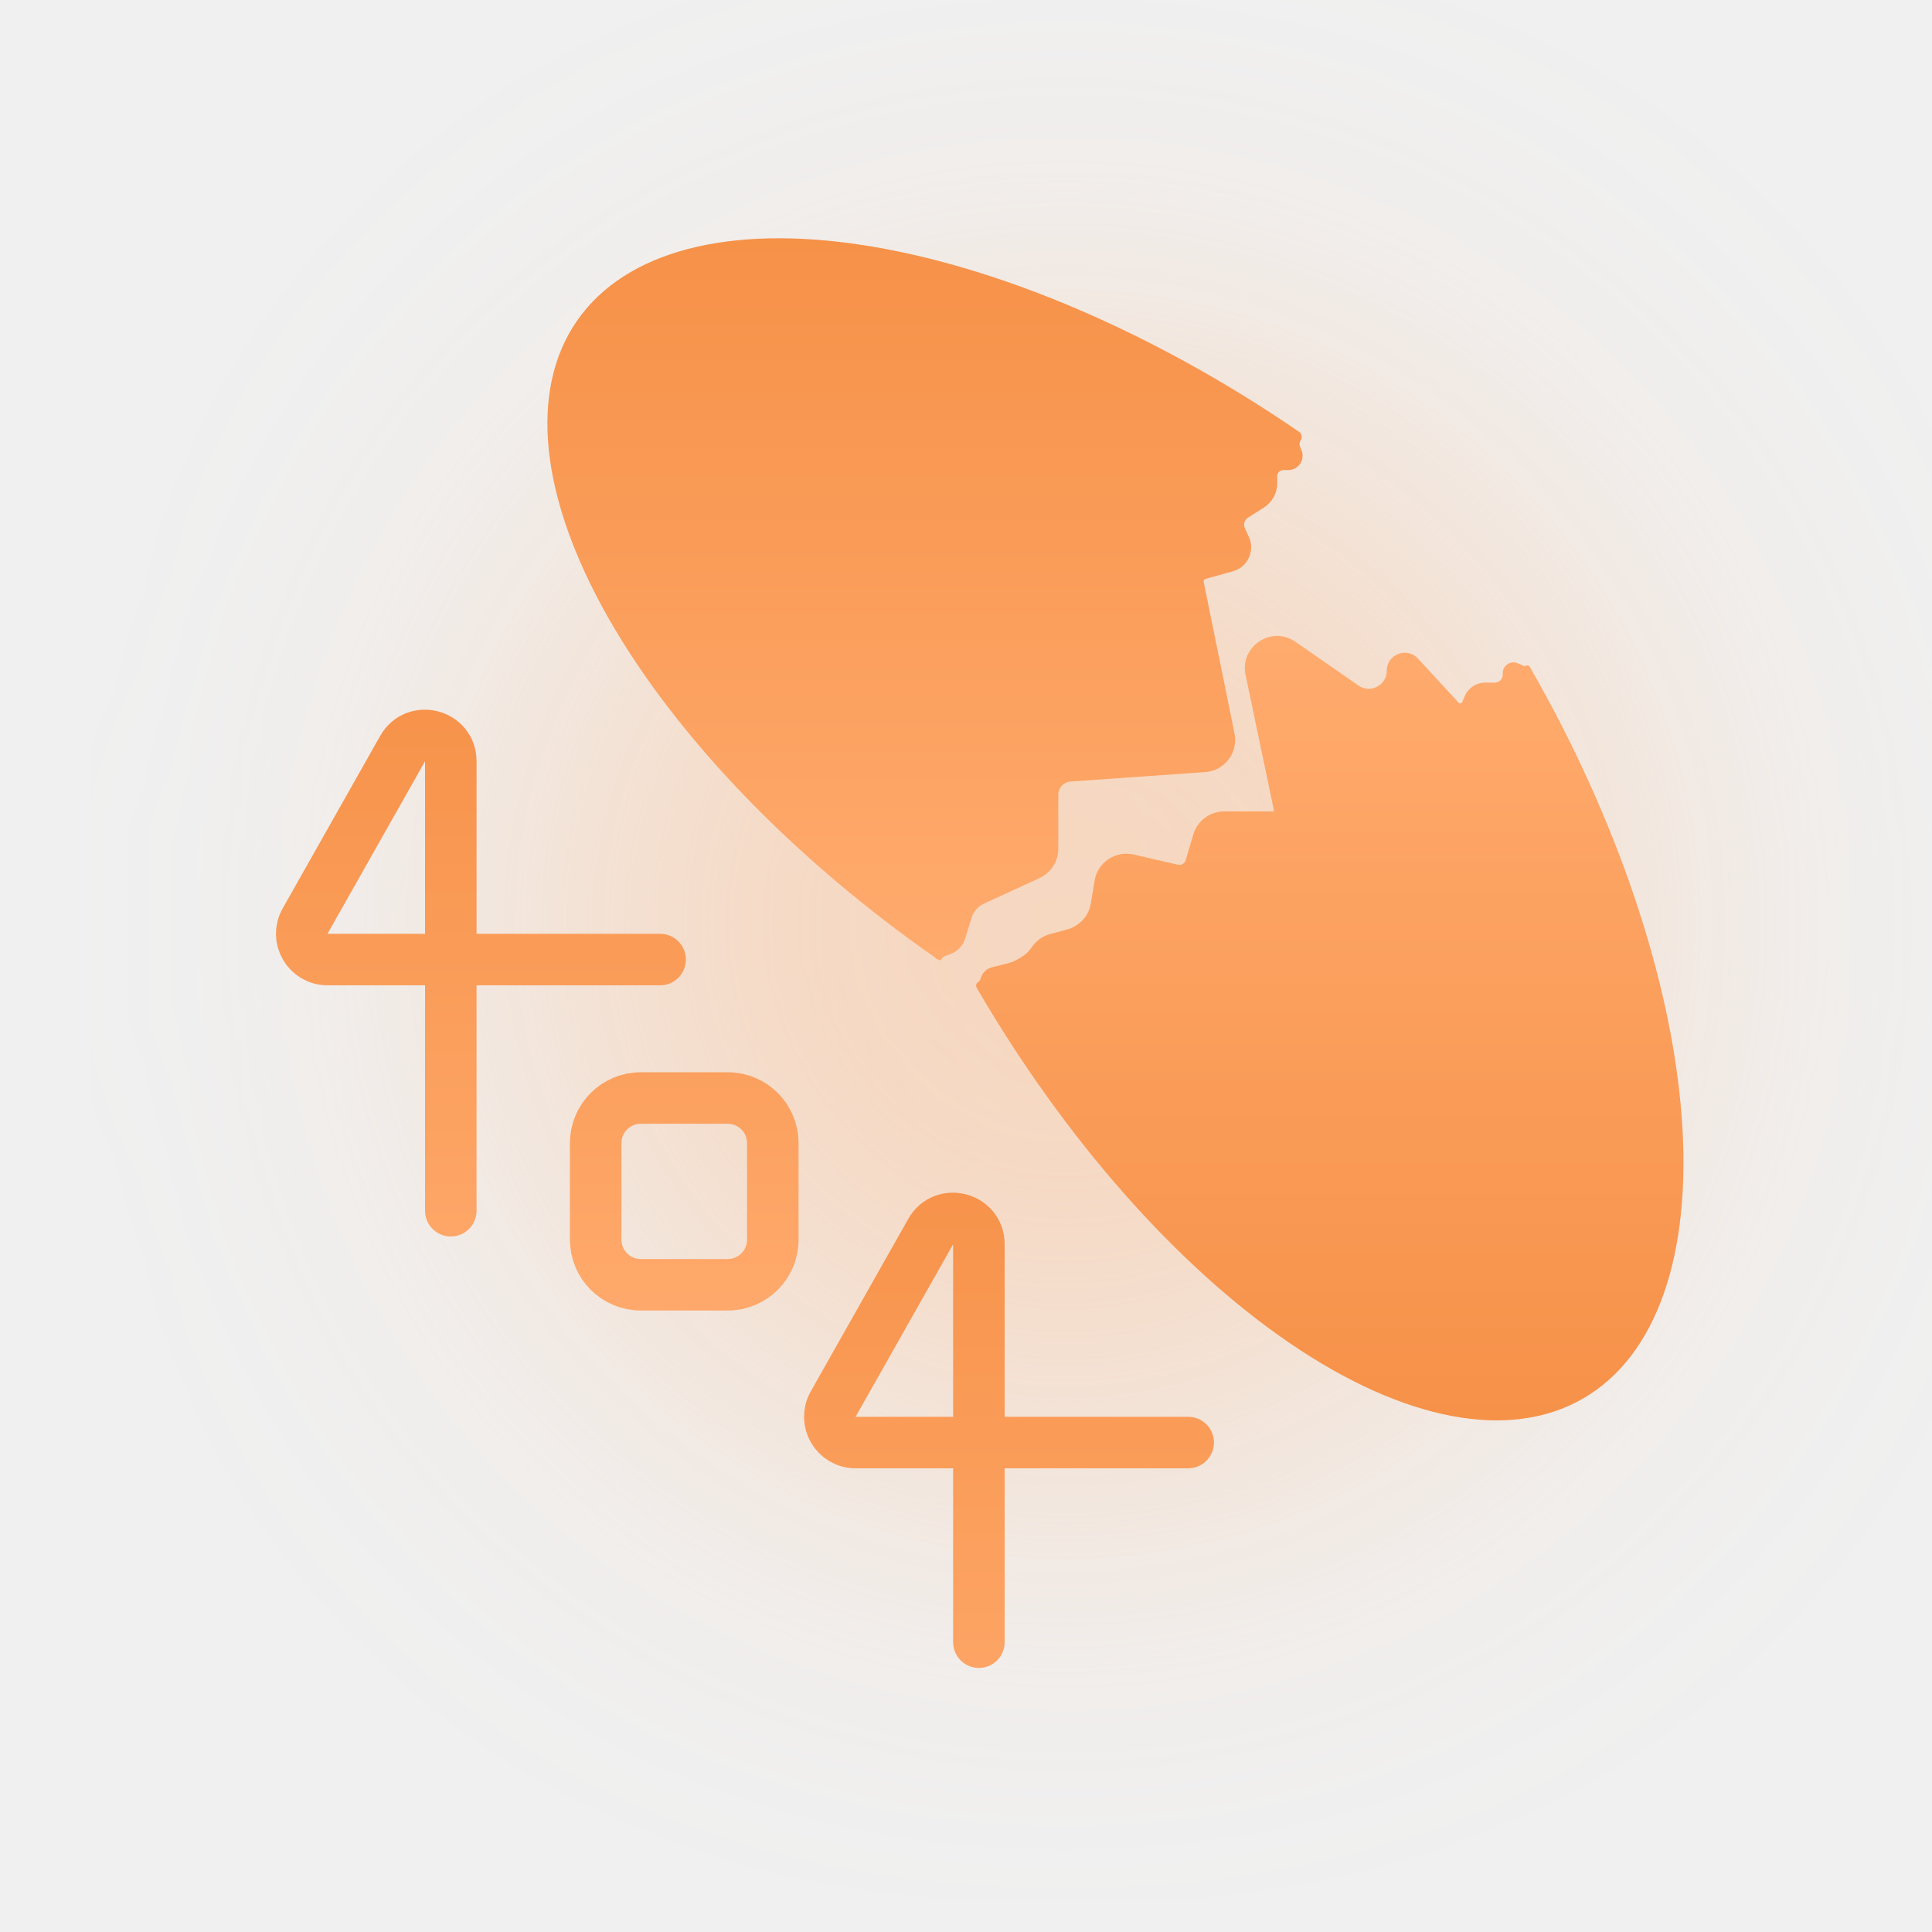
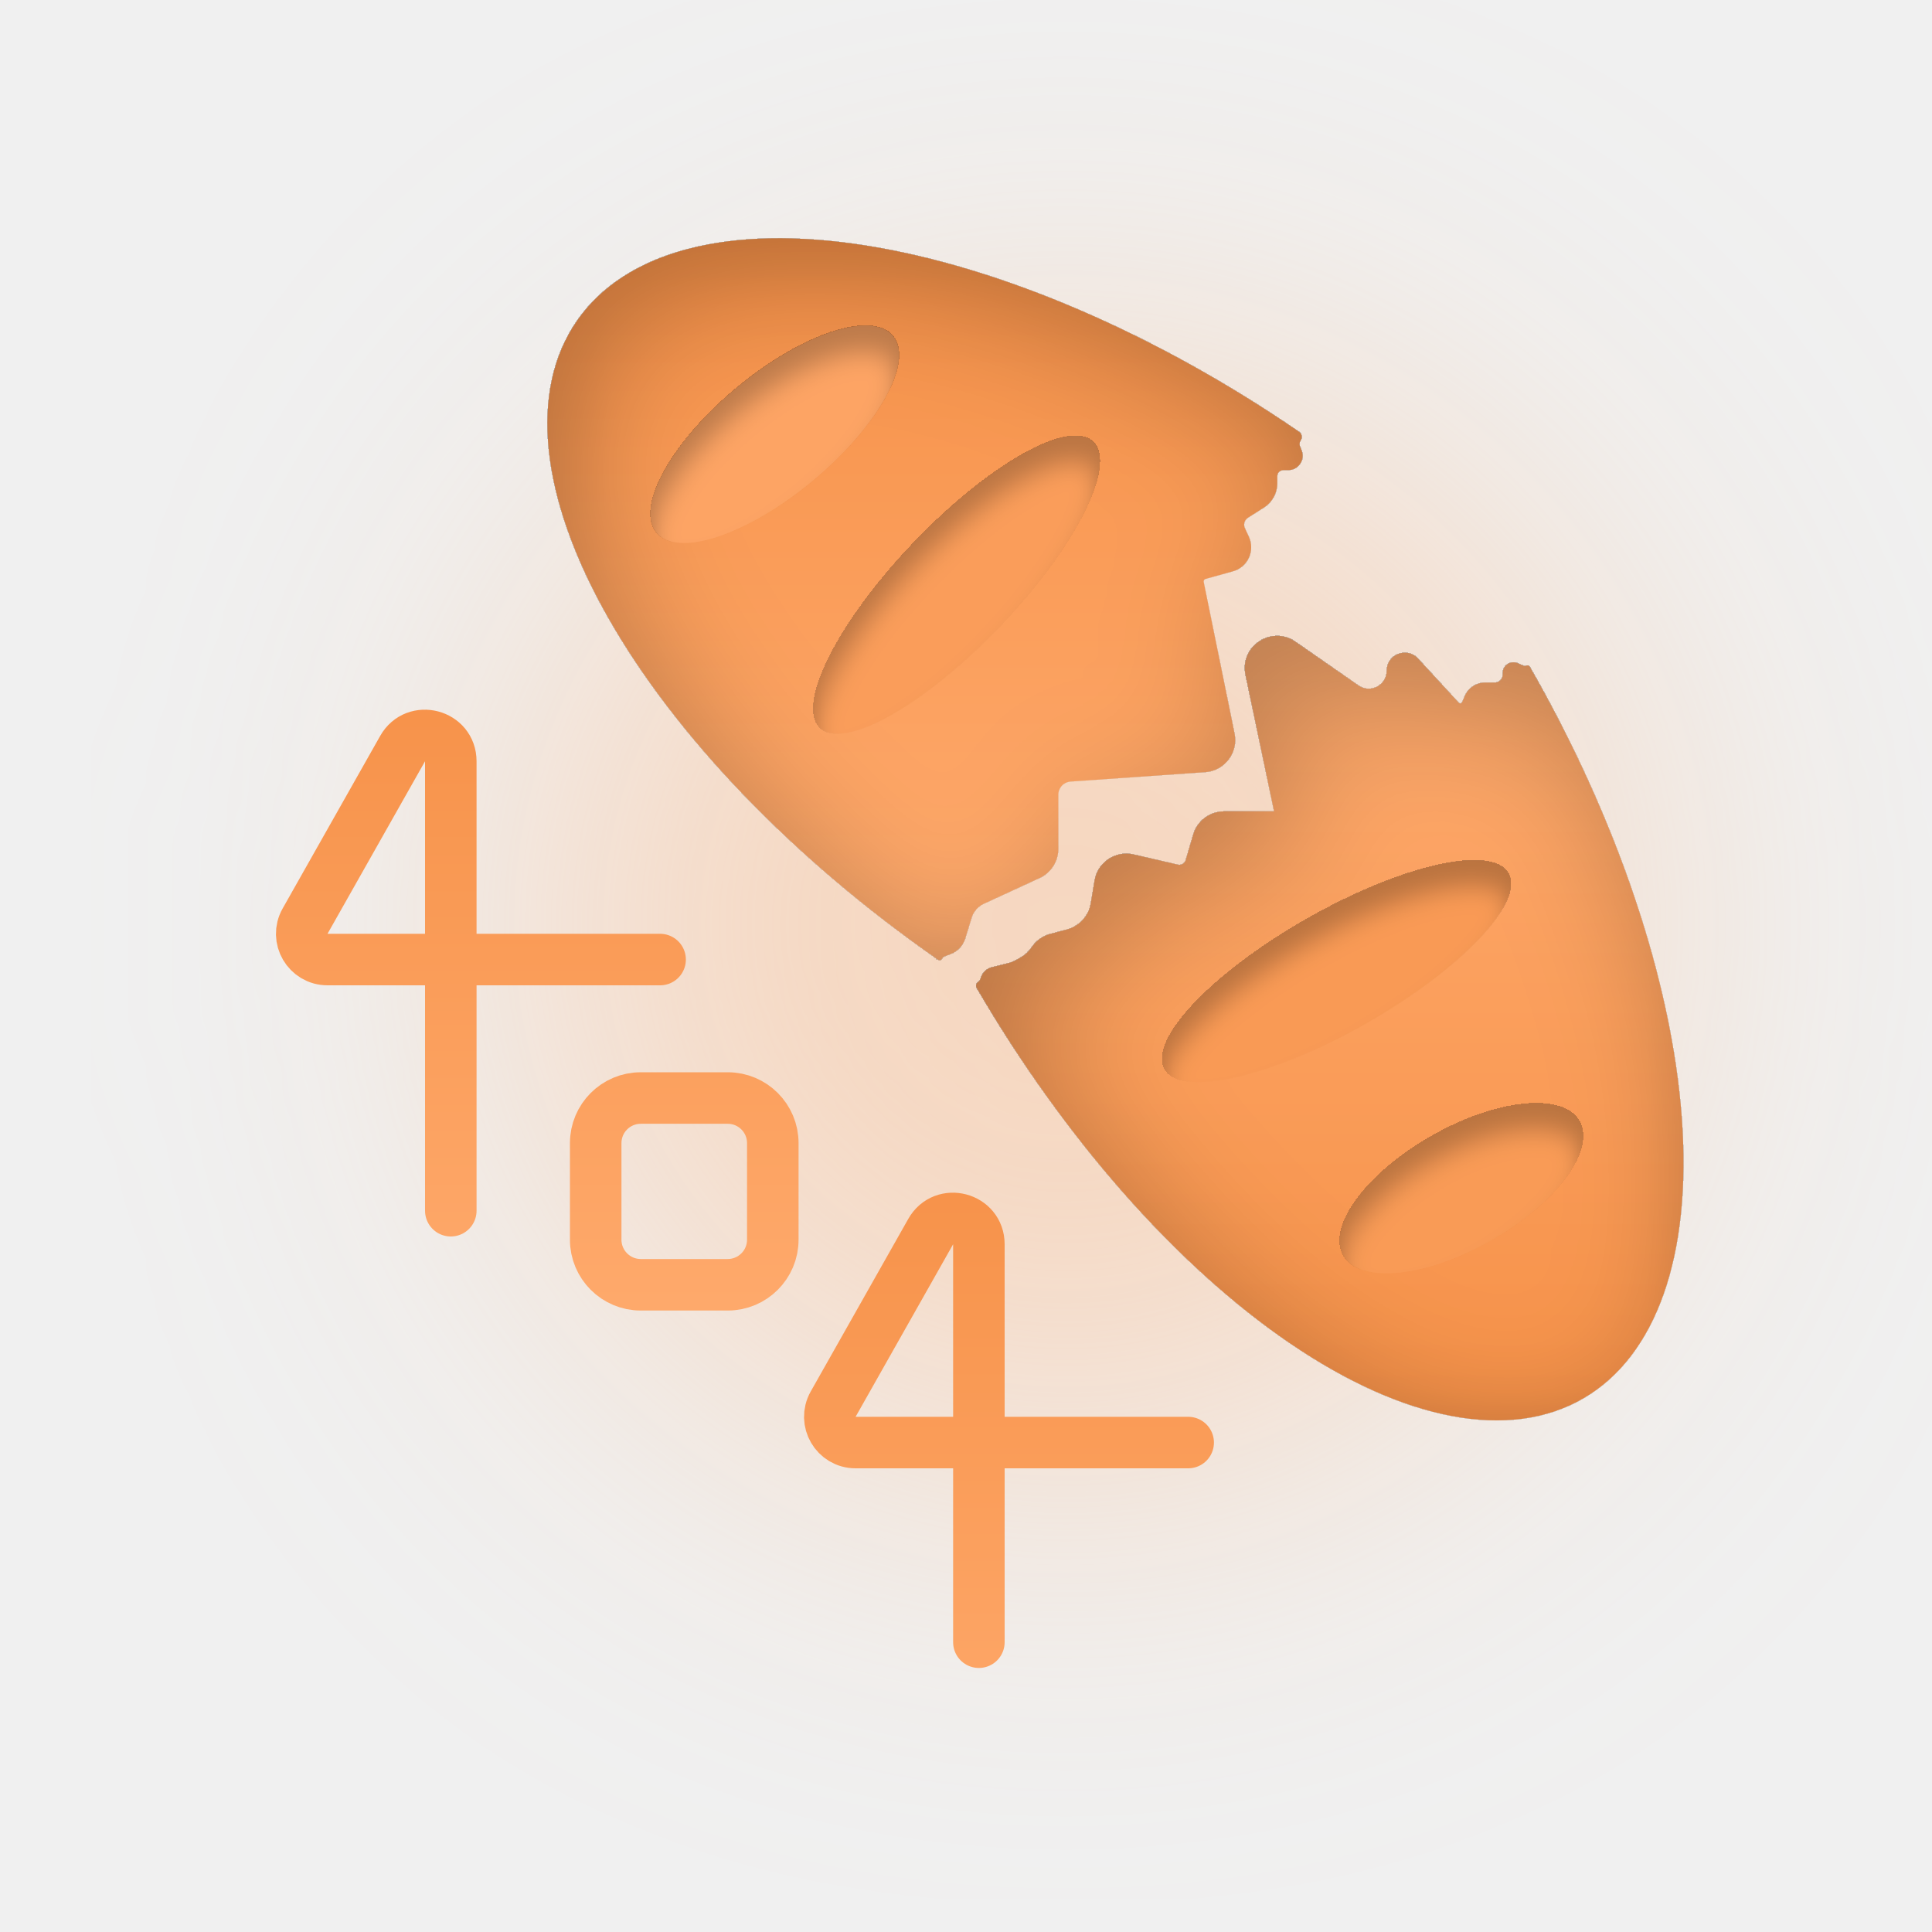
<svg xmlns="http://www.w3.org/2000/svg" width="300" height="300" viewBox="0 0 300 300" fill="none">
  <g clip-path="url(#clip0_120_58)">
    <g filter="url(#filter0_f_120_58)">
      <circle cx="165.5" cy="143.5" r="84.5" fill="#FFB178" fill-opacity="0.4" />
    </g>
-     <path d="M89.592 49.818C97.087 38.991 113.194 34.781 134.371 38.116C155.297 41.411 179.479 51.806 201.714 67.048C202.156 67.351 202.266 67.956 201.961 68.396V68.396C201.776 68.664 201.737 69.006 201.858 69.309L202.109 69.937C202.695 71.401 201.617 72.994 200.04 72.994H199.272C198.964 72.994 198.675 73.145 198.499 73.399V73.399C198.391 73.556 198.332 73.742 198.332 73.933V75.037C198.332 76.567 197.551 77.991 196.26 78.812L193.785 80.387C193.639 80.479 193.514 80.6 193.416 80.741V80.741C193.155 81.117 193.113 81.603 193.305 82.019L193.923 83.358C194.924 85.526 193.744 88.074 191.443 88.712L187.196 89.892C187.105 89.917 187.025 89.974 186.971 90.051V90.051C186.908 90.142 186.885 90.255 186.907 90.364L191.696 113.908C192.298 116.868 190.159 119.681 187.146 119.892L166.229 121.36C165.612 121.403 165.047 121.724 164.695 122.233V122.233C164.459 122.575 164.332 122.979 164.332 123.394V131.794C164.332 133.745 163.198 135.517 161.427 136.334L152.756 140.336C152.187 140.599 151.698 141.01 151.34 141.526V141.526C151.135 141.822 150.977 142.148 150.871 142.493L149.882 145.707C149.535 146.834 148.686 147.736 147.582 148.149L146.649 148.499C146.529 148.544 146.426 148.624 146.353 148.73L146.209 148.939C146.092 149.109 145.859 149.151 145.689 149.032C145.644 149 145.598 148.968 145.552 148.936C145.537 148.926 145.517 148.923 145.5 148.93L145.455 148.947C145.418 148.961 145.384 148.919 145.407 148.885V148.885C145.42 148.867 145.415 148.842 145.397 148.829C123.212 133.36 104.89 114.329 94.406 95.849C83.829 77.203 82.097 60.645 89.592 49.818Z" fill="url(#paint0_linear_120_58)" />
-     <path d="M210.944 106.449C212.797 107.735 215.332 106.408 215.332 104.152V104.152C215.332 101.607 218.458 100.387 220.183 102.259L226.503 109.12C226.608 109.233 226.777 109.259 226.91 109.182V109.182C226.972 109.146 227.02 109.092 227.048 109.026L227.455 108.076C227.997 106.813 229.239 105.993 230.614 105.993H232.099C232.318 105.993 232.534 105.936 232.724 105.826V105.826C233.11 105.603 233.348 105.19 233.348 104.744V104.508C233.348 103.318 234.565 102.515 235.659 102.984L236.612 103.392C236.73 103.442 236.865 103.434 236.976 103.37V103.37C237.171 103.258 237.421 103.326 237.533 103.521C251.069 127.069 259.556 152.221 261.14 173.493C262.731 194.872 257.218 210.581 245.815 217.165C234.411 223.749 218.05 220.668 200.331 208.601C182.754 196.63 165.268 176.788 151.66 153.384C151.479 153.072 151.586 152.671 151.898 152.49V152.49C152.025 152.417 152.124 152.303 152.178 152.167L152.398 151.617C152.681 150.911 153.285 150.384 154.022 150.2L156.595 149.556C157.045 149.443 157.478 149.268 157.88 149.036L158.535 148.658C159.154 148.301 159.689 147.816 160.104 147.234L160.304 146.955C160.979 146.01 161.962 145.33 163.084 145.031L165.671 144.341C166.095 144.228 166.502 144.059 166.883 143.839L166.95 143.801C168.244 143.053 169.136 141.767 169.381 140.293L169.974 136.739C170.447 133.896 173.221 132.041 176.03 132.689L182.893 134.273C183.149 134.333 183.419 134.292 183.647 134.16V134.16C183.877 134.027 184.048 133.81 184.123 133.554L185.292 129.582C185.918 127.454 187.871 125.993 190.089 125.993H197.778C197.788 125.993 197.798 125.991 197.806 125.986V125.986C197.828 125.973 197.839 125.949 197.834 125.925L193.407 104.786C192.48 100.361 197.436 97.076 201.151 99.653L210.944 106.449Z" fill="url(#paint1_linear_120_58)" />
-     <path d="M102.5 149H50.856C47.793 149 45.866 145.698 47.373 143.032L62.518 116.238C64.541 112.658 70 114.094 70 118.206V188M108 170.5H99.5C95.634 170.5 92.5 173.634 92.5 177.5V192.5C92.5 196.366 95.634 199.5 99.5 199.5H113C116.866 199.5 120 196.366 120 192.5V177.5C120 173.634 116.866 170.5 113 170.5H108Z" stroke="url(#paint2_linear_120_58)" stroke-width="8" stroke-linecap="round" stroke-linejoin="round" />
-     <path d="M184.5 224H132.856C129.793 224 127.866 220.698 129.373 218.032L144.518 191.238C146.541 187.658 152 189.094 152 193.206V255" stroke="url(#paint3_linear_120_58)" stroke-width="8" stroke-linecap="round" stroke-linejoin="round" />
+     <path d="M102.5 149H50.856C47.793 149 45.866 145.698 47.373 143.032L62.518 116.238C64.541 112.658 70 114.094 70 118.206V188M108 170.5H99.5C95.634 170.5 92.5 173.634 92.5 177.5V192.5C92.5 196.366 95.634 199.5 99.5 199.5H113C116.866 199.5 120 196.366 120 192.5V177.5C120 173.634 116.866 170.5 113 170.5H108Z" stroke="url(#paint0_linear_120_58)" stroke-width="8" stroke-linecap="round" stroke-linejoin="round" />
+     <path d="M184.5 224H132.856C129.793 224 127.866 220.698 129.373 218.032L144.518 191.238C146.541 187.658 152 189.094 152 193.206V255" stroke="url(#paint1_linear_120_58)" stroke-width="8" stroke-linecap="round" stroke-linejoin="round" />
+     <g filter="url(#filter1_i_120_58)">
+       <path d="M193.407 104.786C192.48 100.361 197.436 97.076 201.151 99.653L210.944 106.448C212.798 107.734 215.332 106.408 215.332 104.152C215.332 101.607 218.458 100.387 220.183 102.259L226.504 109.12C226.608 109.233 226.777 109.259 226.91 109.182C226.972 109.146 227.021 109.092 227.049 109.026L227.456 108.076C227.997 106.813 229.24 105.993 230.614 105.993H232.099C232.318 105.993 232.534 105.936 232.724 105.826C233.11 105.603 233.348 105.19 233.348 104.744V104.508C233.348 103.318 234.565 102.515 235.659 102.983L236.611 103.392C236.729 103.442 236.864 103.434 236.975 103.37C237.171 103.258 237.421 103.325 237.533 103.52C251.069 127.069 259.556 152.221 261.14 173.493C262.731 194.872 257.218 210.581 245.814 217.165C234.41 223.749 218.05 220.668 200.331 208.601C182.754 196.629 165.268 176.788 151.66 153.384C151.479 153.072 151.586 152.671 151.898 152.49C152.025 152.417 152.123 152.303 152.178 152.167L152.398 151.617C152.681 150.912 153.285 150.385 154.022 150.2L156.595 149.556C157.045 149.443 157.478 149.268 157.88 149.036L158.535 148.658C159.154 148.301 159.689 147.816 160.104 147.234L160.304 146.955C160.979 146.01 161.962 145.329 163.084 145.03L165.671 144.341C166.095 144.228 166.503 144.059 166.883 143.84L166.95 143.801C168.244 143.054 169.136 141.767 169.382 140.293L169.974 136.739C170.448 133.896 173.221 132.041 176.03 132.689L182.893 134.273C183.15 134.332 183.42 134.292 183.647 134.16C183.878 134.027 184.048 133.81 184.123 133.555L185.292 129.582C185.918 127.454 187.871 125.993 190.089 125.993H197.778C197.788 125.993 197.798 125.99 197.807 125.985C197.828 125.973 197.839 125.949 197.834 125.925L193.407 104.786Z" fill="url(#paint2_linear_120_58)" />
+     </g>
+     <g filter="url(#filter2_i_120_58)">
+       <path d="M89.592 49.817C97.086 38.99 113.194 34.781 134.371 38.116C155.297 41.411 179.479 51.806 201.715 67.048C202.156 67.351 202.267 67.957 201.962 68.397C201.776 68.664 201.737 69.007 201.858 69.309L202.109 69.938C202.695 71.402 201.617 72.993 200.041 72.994H199.271C198.963 72.994 198.675 73.145 198.5 73.398C198.391 73.555 198.332 73.742 198.332 73.933V75.037C198.332 76.567 197.55 77.991 196.26 78.812L193.784 80.387C193.639 80.48 193.513 80.6 193.415 80.742C193.155 81.118 193.113 81.603 193.305 82.018L193.923 83.357C194.924 85.525 193.743 88.074 191.442 88.713L187.195 89.892C187.104 89.917 187.024 89.974 186.971 90.052C186.908 90.143 186.885 90.256 186.907 90.364L191.696 113.909C192.298 116.868 190.159 119.682 187.146 119.893L166.228 121.36C165.611 121.403 165.046 121.725 164.694 122.235C164.459 122.576 164.332 122.98 164.332 123.394V131.794C164.332 133.745 163.198 135.517 161.428 136.334L152.756 140.336C152.186 140.599 151.697 141.011 151.34 141.527C151.135 141.823 150.977 142.149 150.871 142.493L149.882 145.707C149.535 146.834 148.686 147.736 147.582 148.15L146.649 148.499C146.529 148.544 146.426 148.625 146.353 148.73L146.209 148.939C146.091 149.109 145.859 149.151 145.689 149.033C145.643 149.001 145.597 148.969 145.552 148.937C145.536 148.926 145.517 148.924 145.5 148.93L145.455 148.948C145.418 148.962 145.384 148.919 145.407 148.886C145.42 148.868 145.415 148.842 145.396 148.83C123.212 133.361 104.89 114.329 94.406 95.849C83.829 77.203 82.097 60.644 89.592 49.817Z" fill="url(#paint3_linear_120_58)" />
+     </g>
+     <g filter="url(#filter3_i_120_58)">
+       <ellipse cx="120.303" cy="67.44" rx="23.869" ry="9.32" transform="rotate(-39.8056 120.303 67.4404)" fill="#FDA464" />
+     </g>
+     <g filter="url(#filter4_i_120_58)">
+       <ellipse cx="148.539" cy="90.803" rx="30.684" ry="9.32" transform="rotate(-46.3548 148.539 90.8034)" fill="#FA9D5A" />
+     </g>
+     <g filter="url(#filter5_i_120_58)">
+       <ellipse cx="207.539" cy="150.803" rx="30.684" ry="9.32" transform="rotate(-29.667 207.539 150.803)" fill="#F99A55" />
+     </g>
+     <g filter="url(#filter6_i_120_58)">
+       <ellipse cx="226.916" cy="184.524" rx="21.064" ry="9.32" transform="rotate(-29.667 226.916 184.524)" fill="#F99B56" />
+     </g>
  </g>
  <defs>
    <filter id="filter0_f_120_58" x="14.2" y="-7.8" width="302.6" height="302.6" filterUnits="userSpaceOnUse" color-interpolation-filters="sRGB">
      <feFlood flood-opacity="0" result="BackgroundImageFix" />
      <feBlend mode="normal" in="SourceGraphic" in2="BackgroundImageFix" result="shape" />
      <feGaussianBlur stdDeviation="33.4" result="effect1_foregroundBlur_120_58" />
    </filter>
-     <linearGradient id="paint0_linear_120_58" x1="144.167" y1="37" x2="144.167" y2="149.247" gradientUnits="userSpaceOnUse">
+     <filter id="filter1_i_120_58" x="151.572" y="98.745" width="113.837" height="126.811" filterUnits="userSpaceOnUse" color-interpolation-filters="sRGB">
+       <feFlood flood-opacity="0" result="BackgroundImageFix" />
+       <feBlend mode="normal" in="SourceGraphic" in2="BackgroundImageFix" result="shape" />
+       <feColorMatrix in="SourceAlpha" type="matrix" values="0 0 0 0 0 0 0 0 0 0 0 0 0 0 0 0 0 0 127 0" result="hardAlpha" />
+       <feOffset dx="4" dy="5" />
+       <feGaussianBlur stdDeviation="10.2" />
+       <feComposite in2="hardAlpha" operator="arithmetic" k2="-1" k3="1" />
+       <feColorMatrix type="matrix" values="0 0 0 0 0 0 0 0 0 0 0 0 0 0 0 0 0 0 0.25 0" />
+       <feBlend mode="normal" in2="shape" result="effect1_innerShadow_120_58" />
+     </filter>
+     <filter id="filter2_i_120_58" x="85" y="37" width="121.271" height="117.1" filterUnits="userSpaceOnUse" color-interpolation-filters="sRGB">
+       <feFlood flood-opacity="0" result="BackgroundImageFix" />
+       <feBlend mode="normal" in="SourceGraphic" in2="BackgroundImageFix" result="shape" />
+       <feColorMatrix in="SourceAlpha" type="matrix" values="0 0 0 0 0 0 0 0 0 0 0 0 0 0 0 0 0 0 127 0" result="hardAlpha" />
+       <feOffset dx="4" dy="5" />
+       <feGaussianBlur stdDeviation="10.2" />
+       <feComposite in2="hardAlpha" operator="arithmetic" k2="-1" k3="1" />
+       <feColorMatrix type="matrix" values="0 0 0 0 0 0 0 0 0 0 0 0 0 0 0 0 0 0 0.25 0" />
+       <feBlend mode="normal" in2="shape" result="effect1_innerShadow_120_58" />
+     </filter>
+     <filter id="filter3_i_120_58" x="101.015" y="50.562" width="38.577" height="37.758" filterUnits="userSpaceOnUse" color-interpolation-filters="sRGB">
+       <feFlood flood-opacity="0" result="BackgroundImageFix" />
+       <feBlend mode="normal" in="SourceGraphic" in2="BackgroundImageFix" result="shape" />
+       <feColorMatrix in="SourceAlpha" type="matrix" values="0 0 0 0 0 0 0 0 0 0 0 0 0 0 0 0 0 0 127 0" result="hardAlpha" />
+       <feOffset dy="4" />
+       <feGaussianBlur stdDeviation="2" />
+       <feComposite in2="hardAlpha" operator="arithmetic" k2="-1" k3="1" />
+       <feColorMatrix type="matrix" values="0 0 0 0 0 0 0 0 0 0 0 0 0 0 0 0 0 0 0.25 0" />
+       <feBlend mode="normal" in2="shape" result="effect1_innerShadow_120_58" />
+     </filter>
+     <filter id="filter4_i_120_58" x="126.307" y="67.68" width="44.464" height="50.246" filterUnits="userSpaceOnUse" color-interpolation-filters="sRGB">
+       <feFlood flood-opacity="0" result="BackgroundImageFix" />
+       <feBlend mode="normal" in="SourceGraphic" in2="BackgroundImageFix" result="shape" />
+       <feColorMatrix in="SourceAlpha" type="matrix" values="0 0 0 0 0 0 0 0 0 0 0 0 0 0 0 0 0 0 127 0" result="hardAlpha" />
+       <feOffset dy="4" />
+       <feGaussianBlur stdDeviation="2" />
+       <feComposite in2="hardAlpha" operator="arithmetic" k2="-1" k3="1" />
+       <feColorMatrix type="matrix" values="0 0 0 0 0 0 0 0 0 0 0 0 0 0 0 0 0 0 0.25 0" />
+       <feBlend mode="normal" in2="shape" result="effect1_innerShadow_120_58" />
+     </filter>
+     <filter id="filter5_i_120_58" x="180.476" y="133.588" width="54.126" height="38.43" filterUnits="userSpaceOnUse" color-interpolation-filters="sRGB">
+       <feFlood flood-opacity="0" result="BackgroundImageFix" />
+       <feBlend mode="normal" in="SourceGraphic" in2="BackgroundImageFix" result="shape" />
+       <feColorMatrix in="SourceAlpha" type="matrix" values="0 0 0 0 0 0 0 0 0 0 0 0 0 0 0 0 0 0 127 0" result="hardAlpha" />
+       <feOffset dy="4" />
+       <feGaussianBlur stdDeviation="2" />
+       <feComposite in2="hardAlpha" operator="arithmetic" k2="-1" k3="1" />
+       <feColorMatrix type="matrix" values="0 0 0 0 0 0 0 0 0 0 0 0 0 0 0 0 0 0 0.25 0" />
+       <feBlend mode="normal" in2="shape" result="effect1_innerShadow_120_58" />
+     </filter>
+     <filter id="filter6_i_120_58" x="208.036" y="171.322" width="37.759" height="30.404" filterUnits="userSpaceOnUse" color-interpolation-filters="sRGB">
+       <feFlood flood-opacity="0" result="BackgroundImageFix" />
+       <feBlend mode="normal" in="SourceGraphic" in2="BackgroundImageFix" result="shape" />
+       <feColorMatrix in="SourceAlpha" type="matrix" values="0 0 0 0 0 0 0 0 0 0 0 0 0 0 0 0 0 0 127 0" result="hardAlpha" />
+       <feOffset dy="4" />
+       <feGaussianBlur stdDeviation="2" />
+       <feComposite in2="hardAlpha" operator="arithmetic" k2="-1" k3="1" />
+       <feColorMatrix type="matrix" values="0 0 0 0 0 0 0 0 0 0 0 0 0 0 0 0 0 0 0.25 0" />
+       <feBlend mode="normal" in2="shape" result="effect1_innerShadow_120_58" />
+     </filter>
+     <linearGradient id="paint0_linear_120_58" x1="79.25" y1="103" x2="79.25" y2="211" gradientUnits="userSpaceOnUse">
      <stop stop-color="#F69148" />
      <stop offset="1" stop-color="#FFAB6E" />
    </linearGradient>
-     <linearGradient id="paint1_linear_120_58" x1="206.49" y1="98.745" x2="206.49" y2="220.556" gradientUnits="userSpaceOnUse">
+     <linearGradient id="paint1_linear_120_58" x1="161.25" y1="178" x2="161.25" y2="286" gradientUnits="userSpaceOnUse">
+       <stop stop-color="#F69148" />
+       <stop offset="1" stop-color="#FFAB6E" />
+     </linearGradient>
+     <linearGradient id="paint2_linear_120_58" x1="206.49" y1="98.745" x2="206.49" y2="220.556" gradientUnits="userSpaceOnUse">
      <stop stop-color="#FFAB6E" />
      <stop offset="1" stop-color="#F69148" />
    </linearGradient>
-     <linearGradient id="paint2_linear_120_58" x1="79.25" y1="103" x2="79.25" y2="211" gradientUnits="userSpaceOnUse">
-       <stop stop-color="#F69148" />
-       <stop offset="1" stop-color="#FFAB6E" />
-     </linearGradient>
-     <linearGradient id="paint3_linear_120_58" x1="161.25" y1="178" x2="161.25" y2="286" gradientUnits="userSpaceOnUse">
+     <linearGradient id="paint3_linear_120_58" x1="143.635" y1="37" x2="143.635" y2="149.1" gradientUnits="userSpaceOnUse">
      <stop stop-color="#F69148" />
      <stop offset="1" stop-color="#FFAB6E" />
    </linearGradient>
    <clipPath id="clip0_120_58">
      <rect width="300" height="300" fill="white" />
    </clipPath>
  </defs>
</svg>
